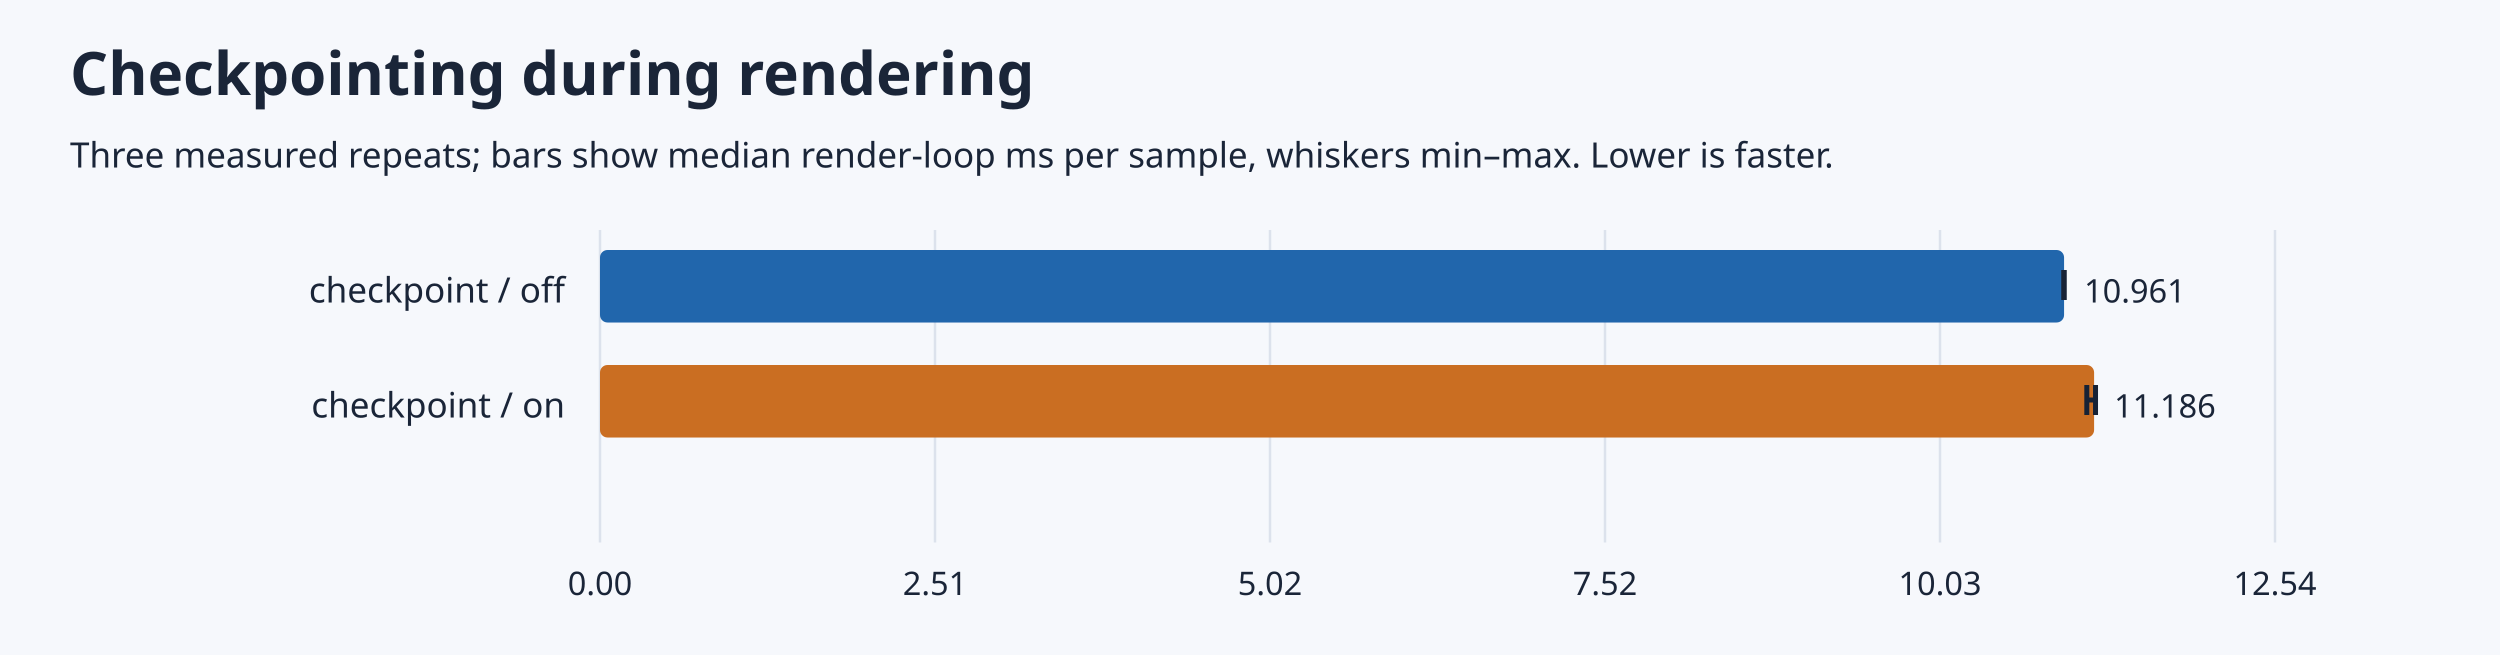
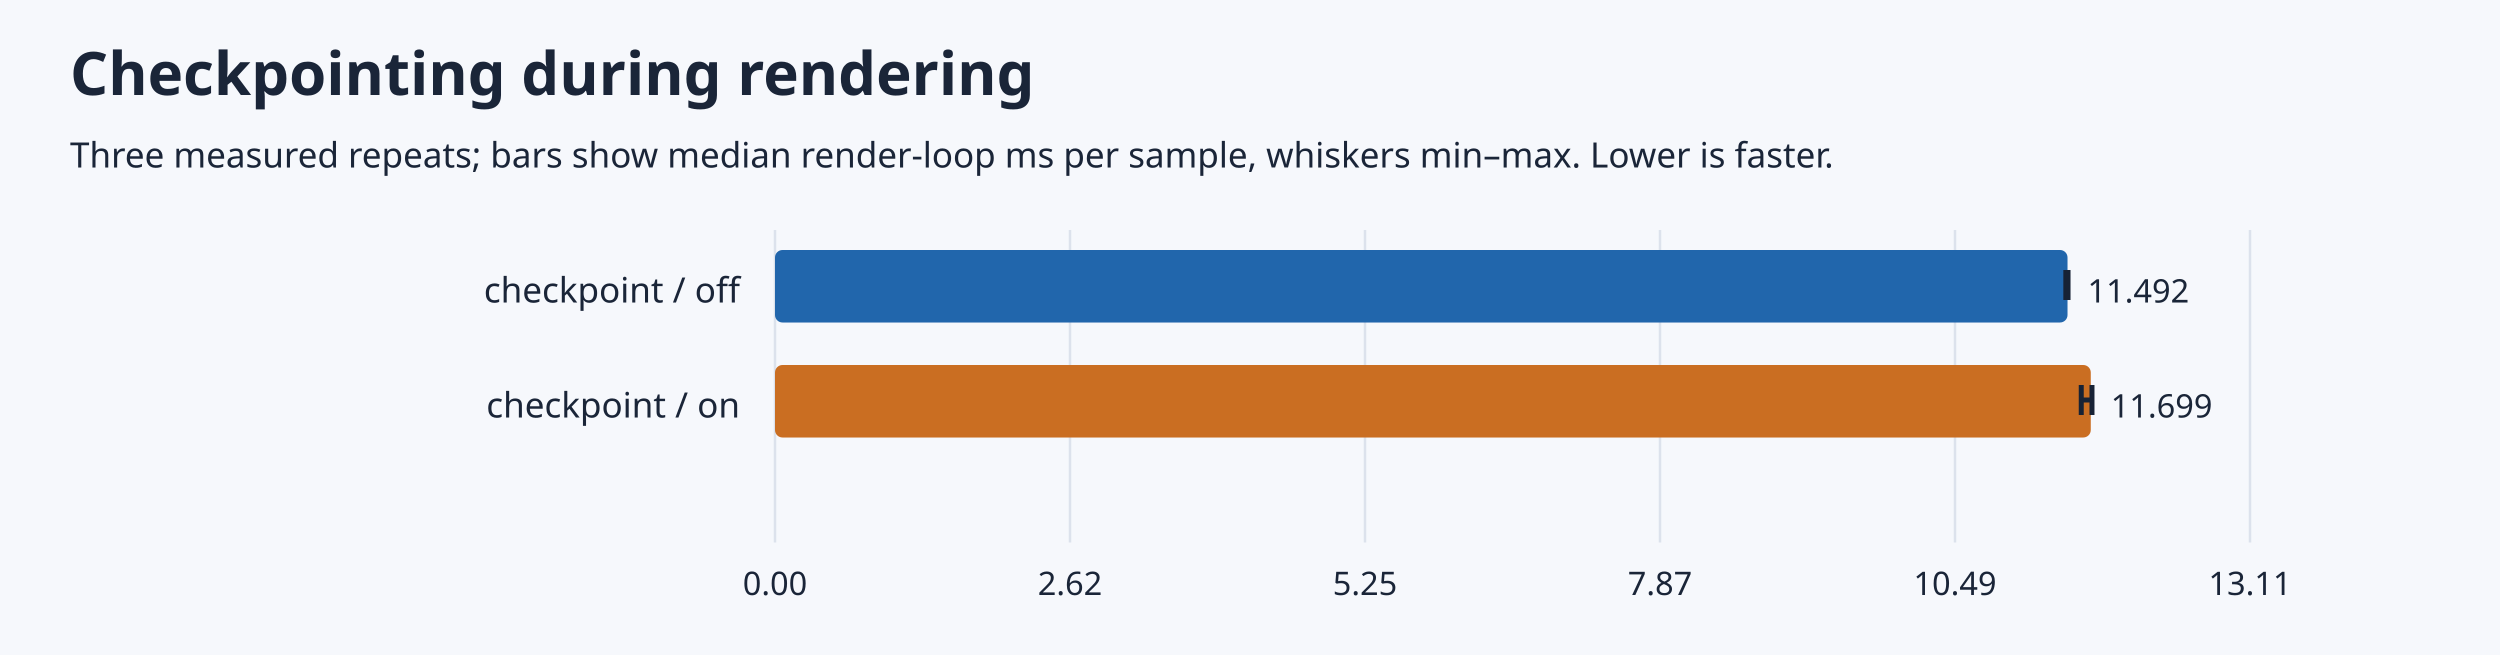
<svg xmlns="http://www.w3.org/2000/svg" width="1000" height="262" viewBox="0 0 1000 262">
  <rect width="1000" height="262" fill="#f6f8fc" />
  <g font-family="system-ui, sans-serif" fill="#1a2538">
    <text x="28" y="38" font-size="24" font-weight="600">Checkpointing during rendering</text>
    <text x="28" y="67" font-size="14">Three measured repeats; bars show median render-loop ms per sample, whiskers min–max. Lower is faster.</text>
-     <path d="M240.00 92 V217" stroke="#dce2ec" />
-     <text x="240.00" y="238" text-anchor="middle" font-size="13">0.00</text>
-     <path d="M374.00 92 V217" stroke="#dce2ec" />
-     <text x="374.00" y="238" text-anchor="middle" font-size="13">2.51</text>
-     <path d="M508.00 92 V217" stroke="#dce2ec" />
-     <text x="508.00" y="238" text-anchor="middle" font-size="13">5.02</text>
-     <path d="M642.00 92 V217" stroke="#dce2ec" />
-     <text x="642.00" y="238" text-anchor="middle" font-size="13">7.52</text>
-     <path d="M776.00 92 V217" stroke="#dce2ec" />
-     <text x="776.00" y="238" text-anchor="middle" font-size="13">10.03</text>
-     <path d="M910.00 92 V217" stroke="#dce2ec" />
-     <text x="910.00" y="238" text-anchor="middle" font-size="13">12.54</text>
-     <text x="226" y="121" text-anchor="end" font-size="14">checkpoint / off</text>
-     <rect x="240" y="100" width="585.63" height="29" rx="3" fill="#2166ac" />
-     <path d="M825.49 114 H825.70 M825.49 108 V120 M825.70 108 V120" stroke="#172235" stroke-width="2" />
-     <text x="833.63" y="121" font-size="13">10.961</text>
-     <text x="226" y="167" text-anchor="end" font-size="14">checkpoint / on</text>
-     <rect x="240" y="146" width="597.64" height="29" rx="3" fill="#ca6e22" />
-     <path d="M834.72 160 H838.21 M834.72 154 V166 M838.21 154 V166" stroke="#172235" stroke-width="2" />
-     <text x="845.64" y="167" font-size="13">11.186</text>
+     <path d="M310.00 92 V217" stroke="#dce2ec" />
+     <text x="310.00" y="238" text-anchor="middle" font-size="13">0.00</text>
+     <path d="M428.00 92 V217" stroke="#dce2ec" />
+     <text x="428.00" y="238" text-anchor="middle" font-size="13">2.62</text>
+     <path d="M546.00 92 V217" stroke="#dce2ec" />
+     <text x="546.00" y="238" text-anchor="middle" font-size="13">5.25</text>
+     <path d="M664.00 92 V217" stroke="#dce2ec" />
+     <text x="664.00" y="238" text-anchor="middle" font-size="13">7.87</text>
+     <path d="M782.00 92 V217" stroke="#dce2ec" />
+     <text x="782.00" y="238" text-anchor="middle" font-size="13">10.49</text>
+     <path d="M900.00 92 V217" stroke="#dce2ec" />
+     <text x="900.00" y="238" text-anchor="middle" font-size="13">13.11</text>
+     <text x="296" y="121" text-anchor="end" font-size="14">checkpoint / off</text>
+     <rect x="310" y="100" width="517.01" height="29" rx="3" fill="#2166ac" />
+     <path d="M826.33 114 H827.21 M826.33 108 V120 M827.21 108 V120" stroke="#172235" stroke-width="2" />
+     <text x="835.01" y="121" font-size="13">11.492</text>
+     <text x="296" y="167" text-anchor="end" font-size="14">checkpoint / on</text>
+     <rect x="310" y="146" width="526.31" height="29" rx="3" fill="#ca6e22" />
+     <path d="M832.50 160 H836.79 M832.50 154 V166 M836.79 154 V166" stroke="#172235" stroke-width="2" />
+     <text x="844.31" y="167" font-size="13">11.699</text>
  </g>
</svg>
